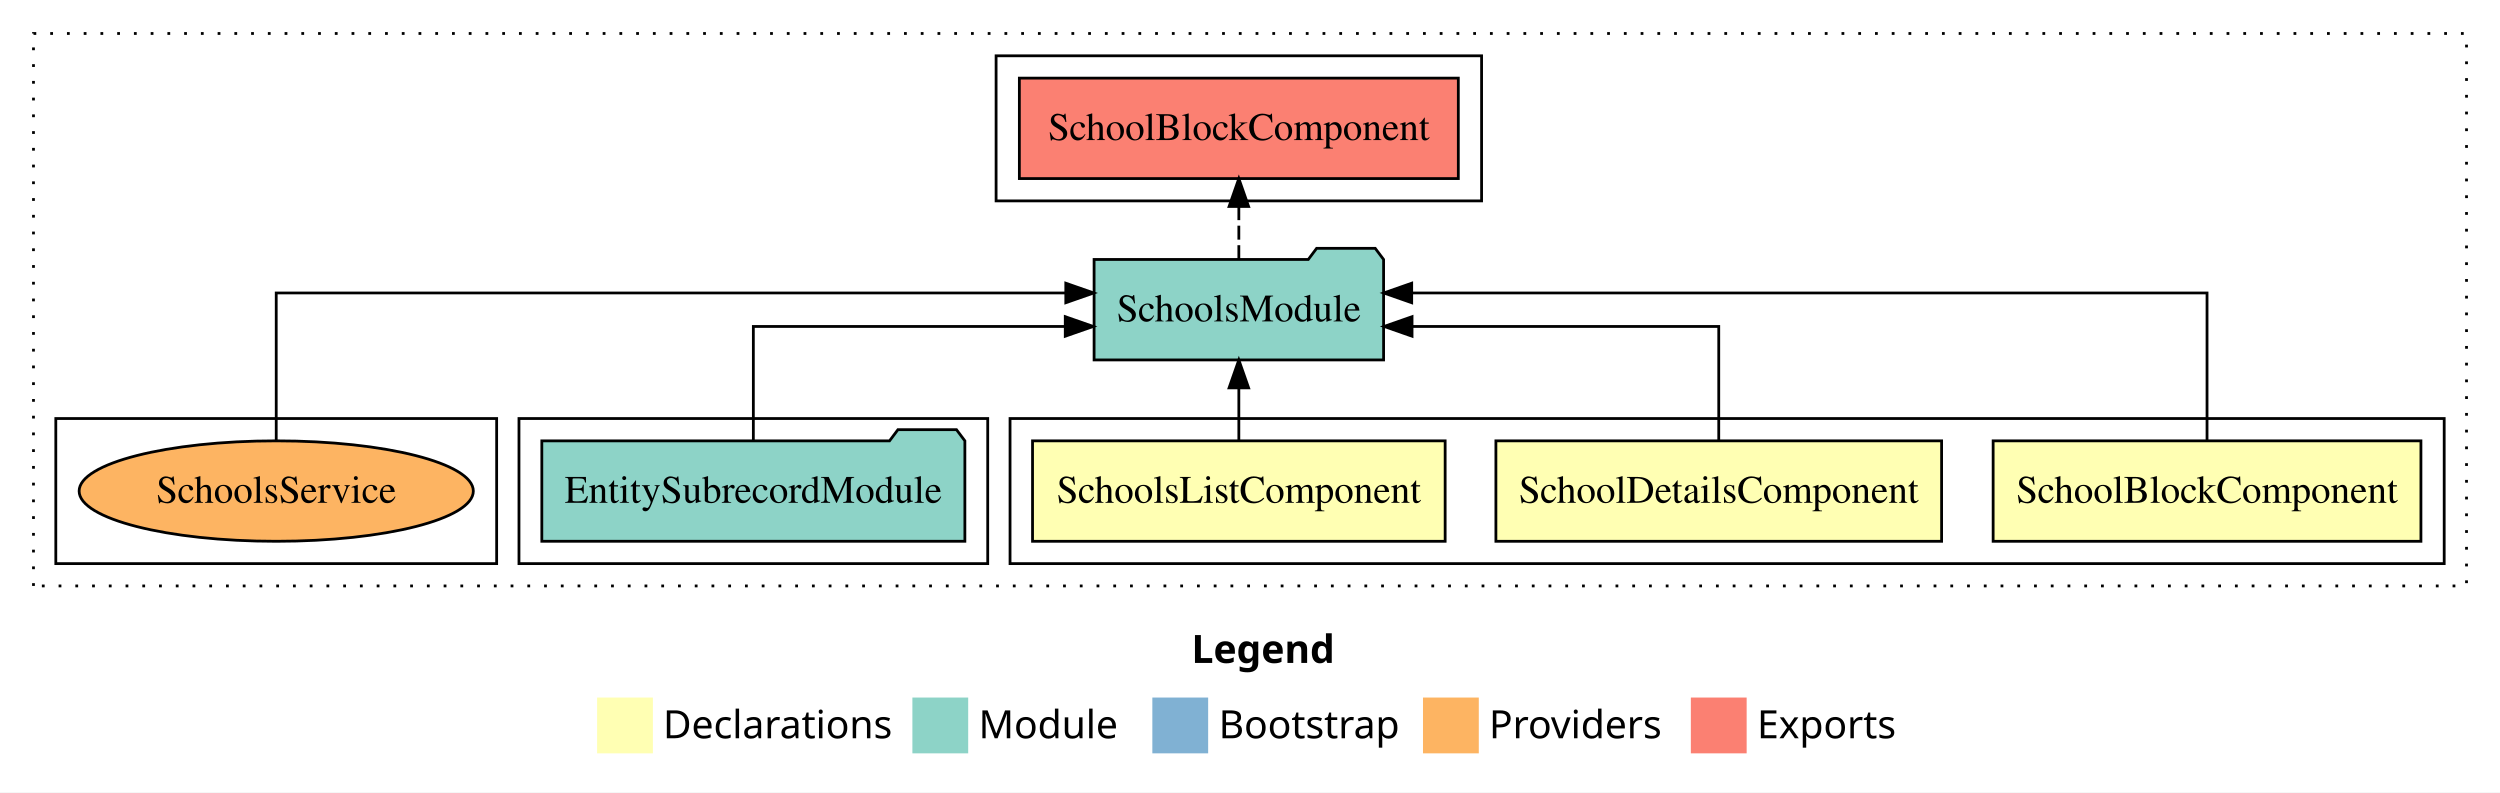
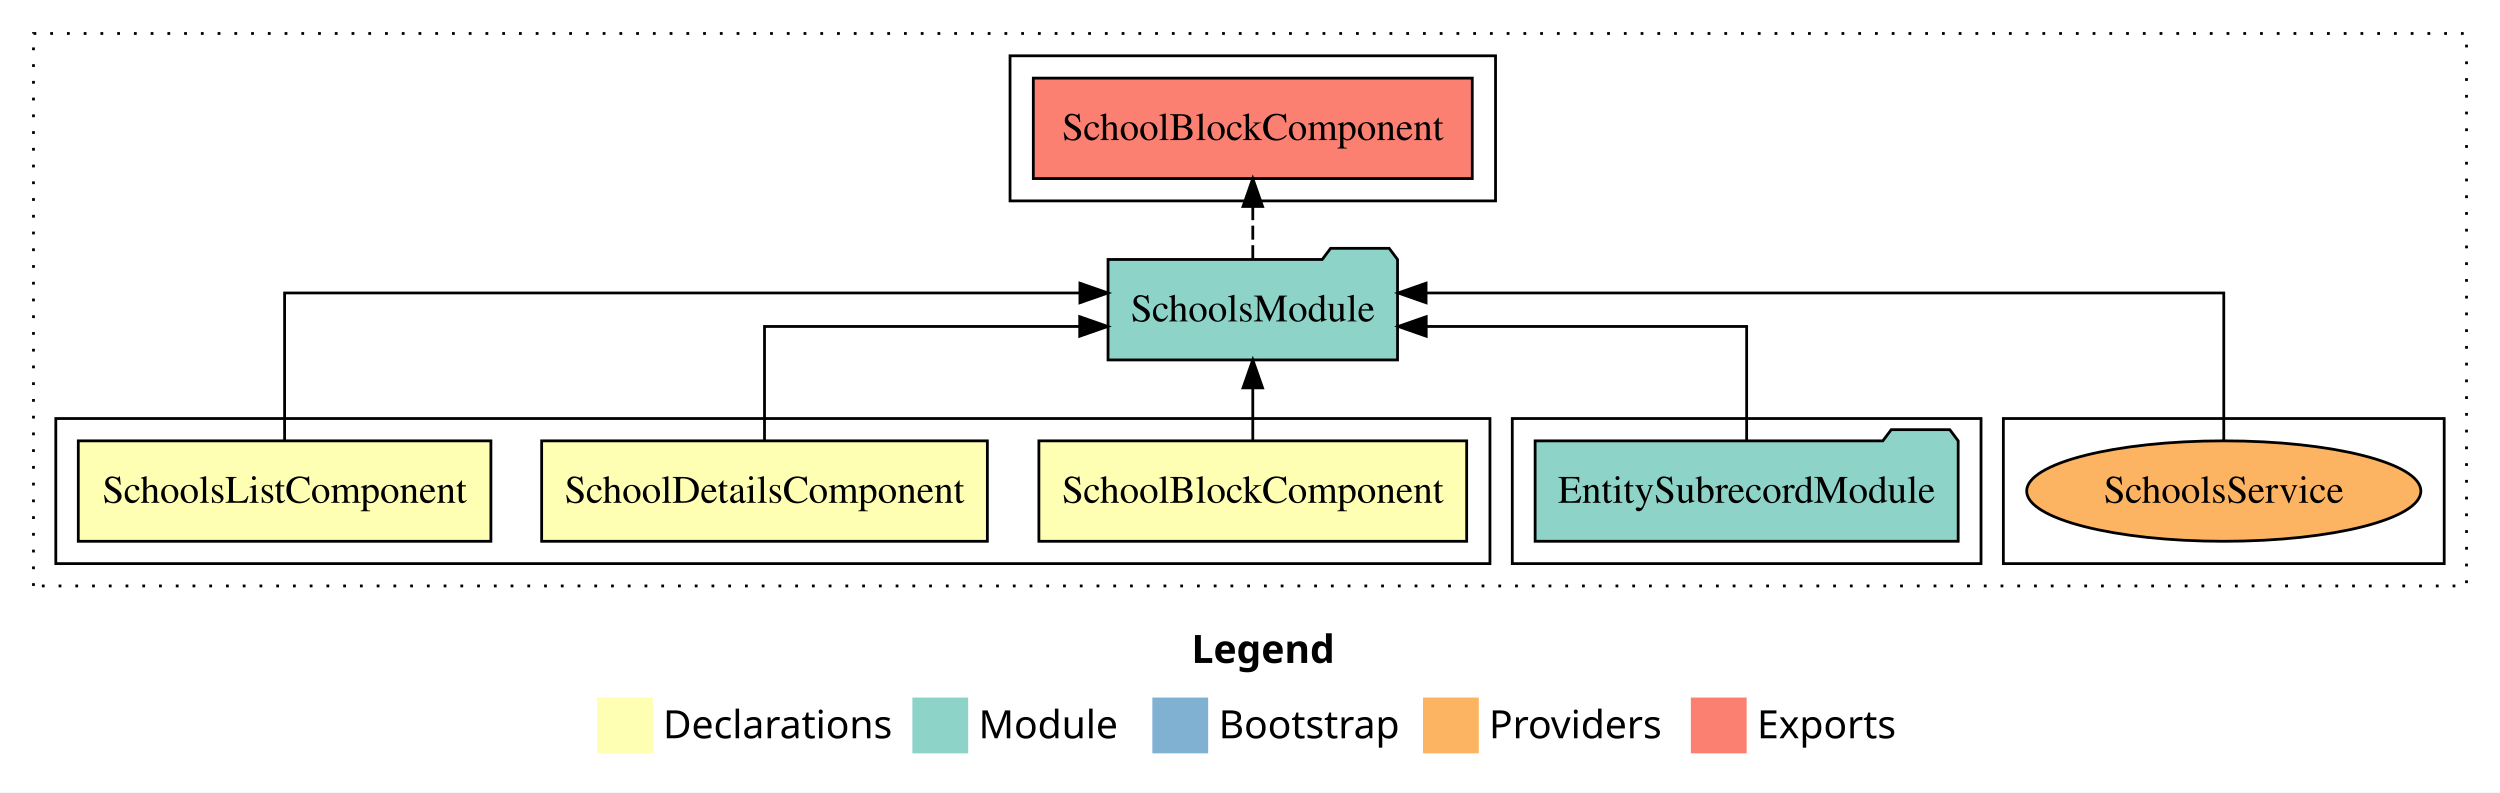
<svg xmlns="http://www.w3.org/2000/svg" width="896pt" height="284pt" viewBox="0.00 0.00 896.00 284.00">
  <g id="graph0" class="graph" transform="scale(1 1) rotate(0) translate(4 280)">
    <polygon fill="white" stroke="transparent" points="-4,4 -4,-280 892,-280 892,4 -4,4" />
    <text text-anchor="start" x="423.01" y="-42.4" font-family="sans-serif" font-weight="bold" font-size="14.00">Legend</text>
    <polygon fill="#ffffb3" stroke="transparent" points="210,-10 210,-30 230,-30 230,-10 210,-10" />
    <text text-anchor="start" x="233.63" y="-15.4" font-family="sans-serif" font-size="14.00">  Declarations</text>
    <polygon fill="#8dd3c7" stroke="transparent" points="323,-10 323,-30 343,-30 343,-10 323,-10" />
    <text text-anchor="start" x="346.73" y="-15.4" font-family="sans-serif" font-size="14.00">  Module</text>
    <polygon fill="#80b1d3" stroke="transparent" points="409,-10 409,-30 429,-30 429,-10 409,-10" />
    <text text-anchor="start" x="432.78" y="-15.4" font-family="sans-serif" font-size="14.00">  Bootstrap</text>
    <polygon fill="#fdb462" stroke="transparent" points="506,-10 506,-30 526,-30 526,-10 506,-10" />
    <text text-anchor="start" x="529.67" y="-15.4" font-family="sans-serif" font-size="14.00">  Providers</text>
    <polygon fill="#fb8072" stroke="transparent" points="602,-10 602,-30 622,-30 622,-10 602,-10" />
    <text text-anchor="start" x="625.73" y="-15.4" font-family="sans-serif" font-size="14.00">  Exports</text>
    <g id="clust1" class="cluster">
      <polygon fill="none" stroke="black" stroke-dasharray="1,5" points="8,-70 8,-268 880,-268 880,-70 8,-70" />
    </g>
    <g id="clust7" class="cluster">
-       <polygon fill="none" stroke="black" points="353,-208 353,-260 527,-260 527,-208 353,-208" />
+       <polygon fill="none" stroke="black" points="358,-208 358,-260 532,-260 532,-208 358,-208" />
+     </g>
+     <g id="clust9" class="cluster">
+       <polygon fill="none" stroke="black" points="714,-78 714,-130 872,-130 872,-78 714,-78" />
+     </g>
+     <g id="clust6" class="cluster">
+       <polygon fill="none" stroke="black" points="538,-78 538,-130 706,-130 706,-78 538,-78" />
    </g>
    <g id="clust2" class="cluster">
-       <polygon fill="none" stroke="black" points="358,-78 358,-130 872,-130 872,-78 358,-78" />
-     </g>
-     <g id="clust6" class="cluster">
-       <polygon fill="none" stroke="black" points="182,-78 182,-130 350,-130 350,-78 182,-78" />
-     </g>
-     <g id="clust9" class="cluster">
-       <polygon fill="none" stroke="black" points="16,-78 16,-130 174,-130 174,-78 16,-78" />
+       <polygon fill="none" stroke="black" points="16,-78 16,-130 530,-130 530,-78 16,-78" />
    </g>
    <g id="node1" class="node">
-       <polygon fill="#ffffb3" stroke="black" points="863.66,-122 710.34,-122 710.34,-86 863.66,-86 863.66,-122" />
-       <text text-anchor="middle" x="787" y="-99.8" font-family="Times,serif" font-size="14.00">SchoolBlockComponent</text>
+       <polygon fill="#ffffb3" stroke="black" points="521.66,-122 368.34,-122 368.34,-86 521.66,-86 521.66,-122" />
+       <text text-anchor="middle" x="445" y="-99.8" font-family="Times,serif" font-size="14.00">SchoolBlockComponent</text>
    </g>
    <g id="node4" class="node">
-       <polygon fill="#8dd3c7" stroke="black" points="491.88,-187 488.88,-191 467.88,-191 464.88,-187 388.12,-187 388.12,-151 491.88,-151 491.88,-187" />
-       <text text-anchor="middle" x="440" y="-164.8" font-family="Times,serif" font-size="14.00">SchoolsModule</text>
+       <polygon fill="#8dd3c7" stroke="black" points="496.88,-187 493.88,-191 472.88,-191 469.88,-187 393.12,-187 393.12,-151 496.88,-151 496.88,-187" />
+       <text text-anchor="middle" x="445" y="-164.8" font-family="Times,serif" font-size="14.00">SchoolsModule</text>
    </g>
    <g id="edge1" class="edge">
-       <path fill="none" stroke="black" d="M787,-122.28C787,-143.32 787,-175 787,-175 787,-175 501.95,-175 501.95,-175" />
-       <polygon fill="black" stroke="black" points="501.95,-171.5 491.95,-175 501.95,-178.5 501.95,-171.5" />
+       <path fill="none" stroke="black" d="M445,-122.11C445,-122.11 445,-140.99 445,-140.99" />
+       <polygon fill="black" stroke="black" points="441.5,-140.99 445,-150.99 448.5,-140.99 441.5,-140.99" />
    </g>
    <g id="node2" class="node">
-       <polygon fill="#ffffb3" stroke="black" points="691.87,-122 532.13,-122 532.13,-86 691.87,-86 691.87,-122" />
-       <text text-anchor="middle" x="612" y="-99.8" font-family="Times,serif" font-size="14.00">SchoolDetailsComponent</text>
+       <polygon fill="#ffffb3" stroke="black" points="349.87,-122 190.13,-122 190.13,-86 349.87,-86 349.87,-122" />
+       <text text-anchor="middle" x="270" y="-99.8" font-family="Times,serif" font-size="14.00">SchoolDetailsComponent</text>
    </g>
    <g id="edge2" class="edge">
-       <path fill="none" stroke="black" d="M612,-122.02C612,-139.37 612,-163 612,-163 612,-163 502.07,-163 502.07,-163" />
-       <polygon fill="black" stroke="black" points="502.07,-159.5 492.07,-163 502.07,-166.5 502.07,-159.5" />
+       <path fill="none" stroke="black" d="M270,-122.02C270,-139.37 270,-163 270,-163 270,-163 382.97,-163 382.97,-163" />
+       <polygon fill="black" stroke="black" points="382.97,-166.5 392.97,-163 382.97,-159.5 382.97,-166.5" />
    </g>
    <g id="node3" class="node">
-       <polygon fill="#ffffb3" stroke="black" points="513.94,-122 366.06,-122 366.06,-86 513.94,-86 513.94,-122" />
-       <text text-anchor="middle" x="440" y="-99.8" font-family="Times,serif" font-size="14.00">SchoolsListComponent</text>
+       <polygon fill="#ffffb3" stroke="black" points="171.94,-122 24.06,-122 24.06,-86 171.94,-86 171.94,-122" />
+       <text text-anchor="middle" x="98" y="-99.8" font-family="Times,serif" font-size="14.00">SchoolsListComponent</text>
    </g>
    <g id="edge3" class="edge">
-       <path fill="none" stroke="black" d="M440,-122.11C440,-122.11 440,-140.99 440,-140.99" />
-       <polygon fill="black" stroke="black" points="436.5,-140.99 440,-150.99 443.5,-140.99 436.5,-140.99" />
+       <path fill="none" stroke="black" d="M98,-122.28C98,-143.32 98,-175 98,-175 98,-175 383.05,-175 383.05,-175" />
+       <polygon fill="black" stroke="black" points="383.05,-178.5 393.05,-175 383.05,-171.5 383.05,-178.5" />
    </g>
    <g id="node6" class="node">
-       <polygon fill="#fb8072" stroke="black" points="518.66,-252 361.34,-252 361.34,-216 518.66,-216 518.66,-252" />
-       <text text-anchor="middle" x="440" y="-229.8" font-family="Times,serif" font-size="14.00">SchoolBlockComponent </text>
+       <polygon fill="#fb8072" stroke="black" points="523.66,-252 366.34,-252 366.34,-216 523.66,-216 523.66,-252" />
+       <text text-anchor="middle" x="445" y="-229.8" font-family="Times,serif" font-size="14.00">SchoolBlockComponent </text>
    </g>
    <g id="edge5" class="edge">
-       <path fill="none" stroke="black" stroke-dasharray="5,2" d="M440,-187.11C440,-187.11 440,-205.99 440,-205.99" />
-       <polygon fill="black" stroke="black" points="436.5,-205.99 440,-215.99 443.5,-205.99 436.5,-205.99" />
+       <path fill="none" stroke="black" stroke-dasharray="5,2" d="M445,-187.11C445,-187.11 445,-205.99 445,-205.99" />
+       <polygon fill="black" stroke="black" points="441.5,-205.99 445,-215.99 448.5,-205.99 441.5,-205.99" />
    </g>
    <g id="node5" class="node">
-       <polygon fill="#8dd3c7" stroke="black" points="341.81,-122 338.81,-126 317.81,-126 314.81,-122 190.19,-122 190.19,-86 341.81,-86 341.81,-122" />
-       <text text-anchor="middle" x="266" y="-99.8" font-family="Times,serif" font-size="14.00">EntitySubrecordModule</text>
+       <polygon fill="#8dd3c7" stroke="black" points="697.81,-122 694.81,-126 673.81,-126 670.81,-122 546.19,-122 546.19,-86 697.81,-86 697.81,-122" />
+       <text text-anchor="middle" x="622" y="-99.8" font-family="Times,serif" font-size="14.00">EntitySubrecordModule</text>
    </g>
    <g id="edge4" class="edge">
-       <path fill="none" stroke="black" d="M266,-122.02C266,-139.37 266,-163 266,-163 266,-163 377.79,-163 377.79,-163" />
-       <polygon fill="black" stroke="black" points="377.79,-166.5 387.79,-163 377.79,-159.5 377.79,-166.5" />
+       <path fill="none" stroke="black" d="M622,-122.02C622,-139.37 622,-163 622,-163 622,-163 507.15,-163 507.15,-163" />
+       <polygon fill="black" stroke="black" points="507.15,-159.5 497.15,-163 507.15,-166.5 507.15,-159.5" />
    </g>
    <g id="node7" class="node">
-       <ellipse fill="#fdb462" stroke="black" cx="95" cy="-104" rx="70.64" ry="18" />
-       <text text-anchor="middle" x="95" y="-99.8" font-family="Times,serif" font-size="14.00">SchoolsService</text>
+       <ellipse fill="#fdb462" stroke="black" cx="793" cy="-104" rx="70.64" ry="18" />
+       <text text-anchor="middle" x="793" y="-99.8" font-family="Times,serif" font-size="14.00">SchoolsService</text>
    </g>
    <g id="edge6" class="edge">
-       <path fill="none" stroke="black" d="M95,-122.28C95,-143.32 95,-175 95,-175 95,-175 377.98,-175 377.98,-175" />
-       <polygon fill="black" stroke="black" points="377.98,-178.5 387.98,-175 377.98,-171.5 377.98,-178.5" />
+       <path fill="none" stroke="black" d="M793,-122.28C793,-143.32 793,-175 793,-175 793,-175 507.1,-175 507.1,-175" />
+       <polygon fill="black" stroke="black" points="507.1,-171.5 497.1,-175 507.1,-178.5 507.1,-171.5" />
    </g>
  </g>
</svg>
